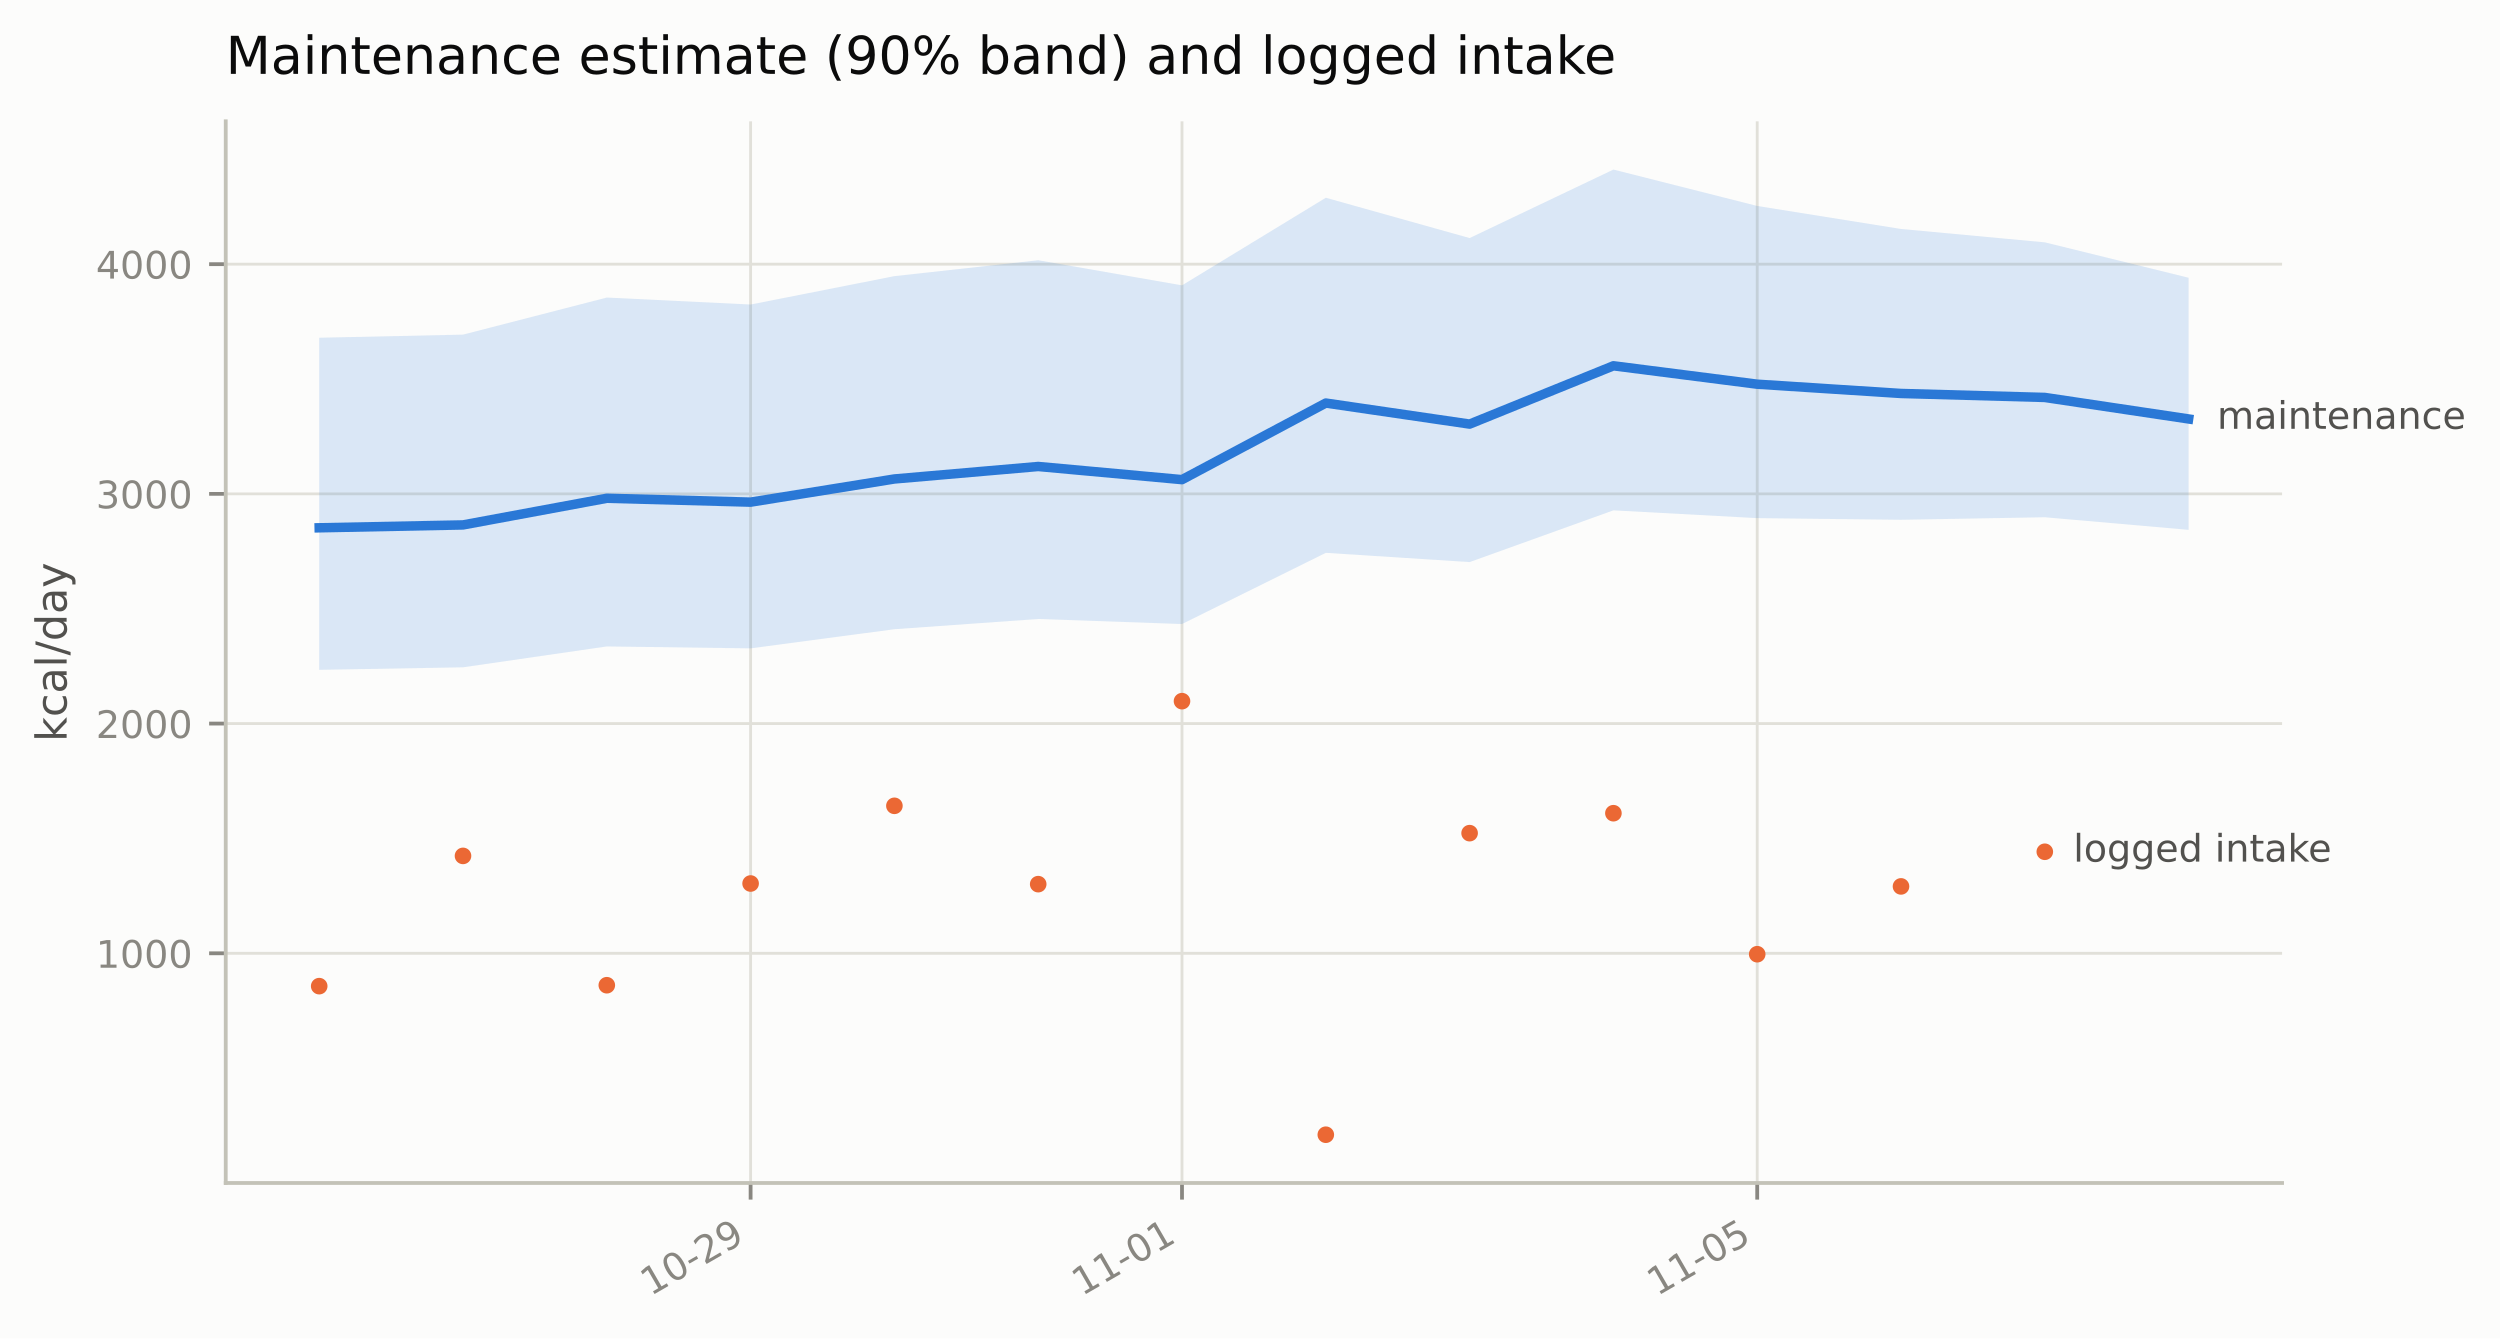
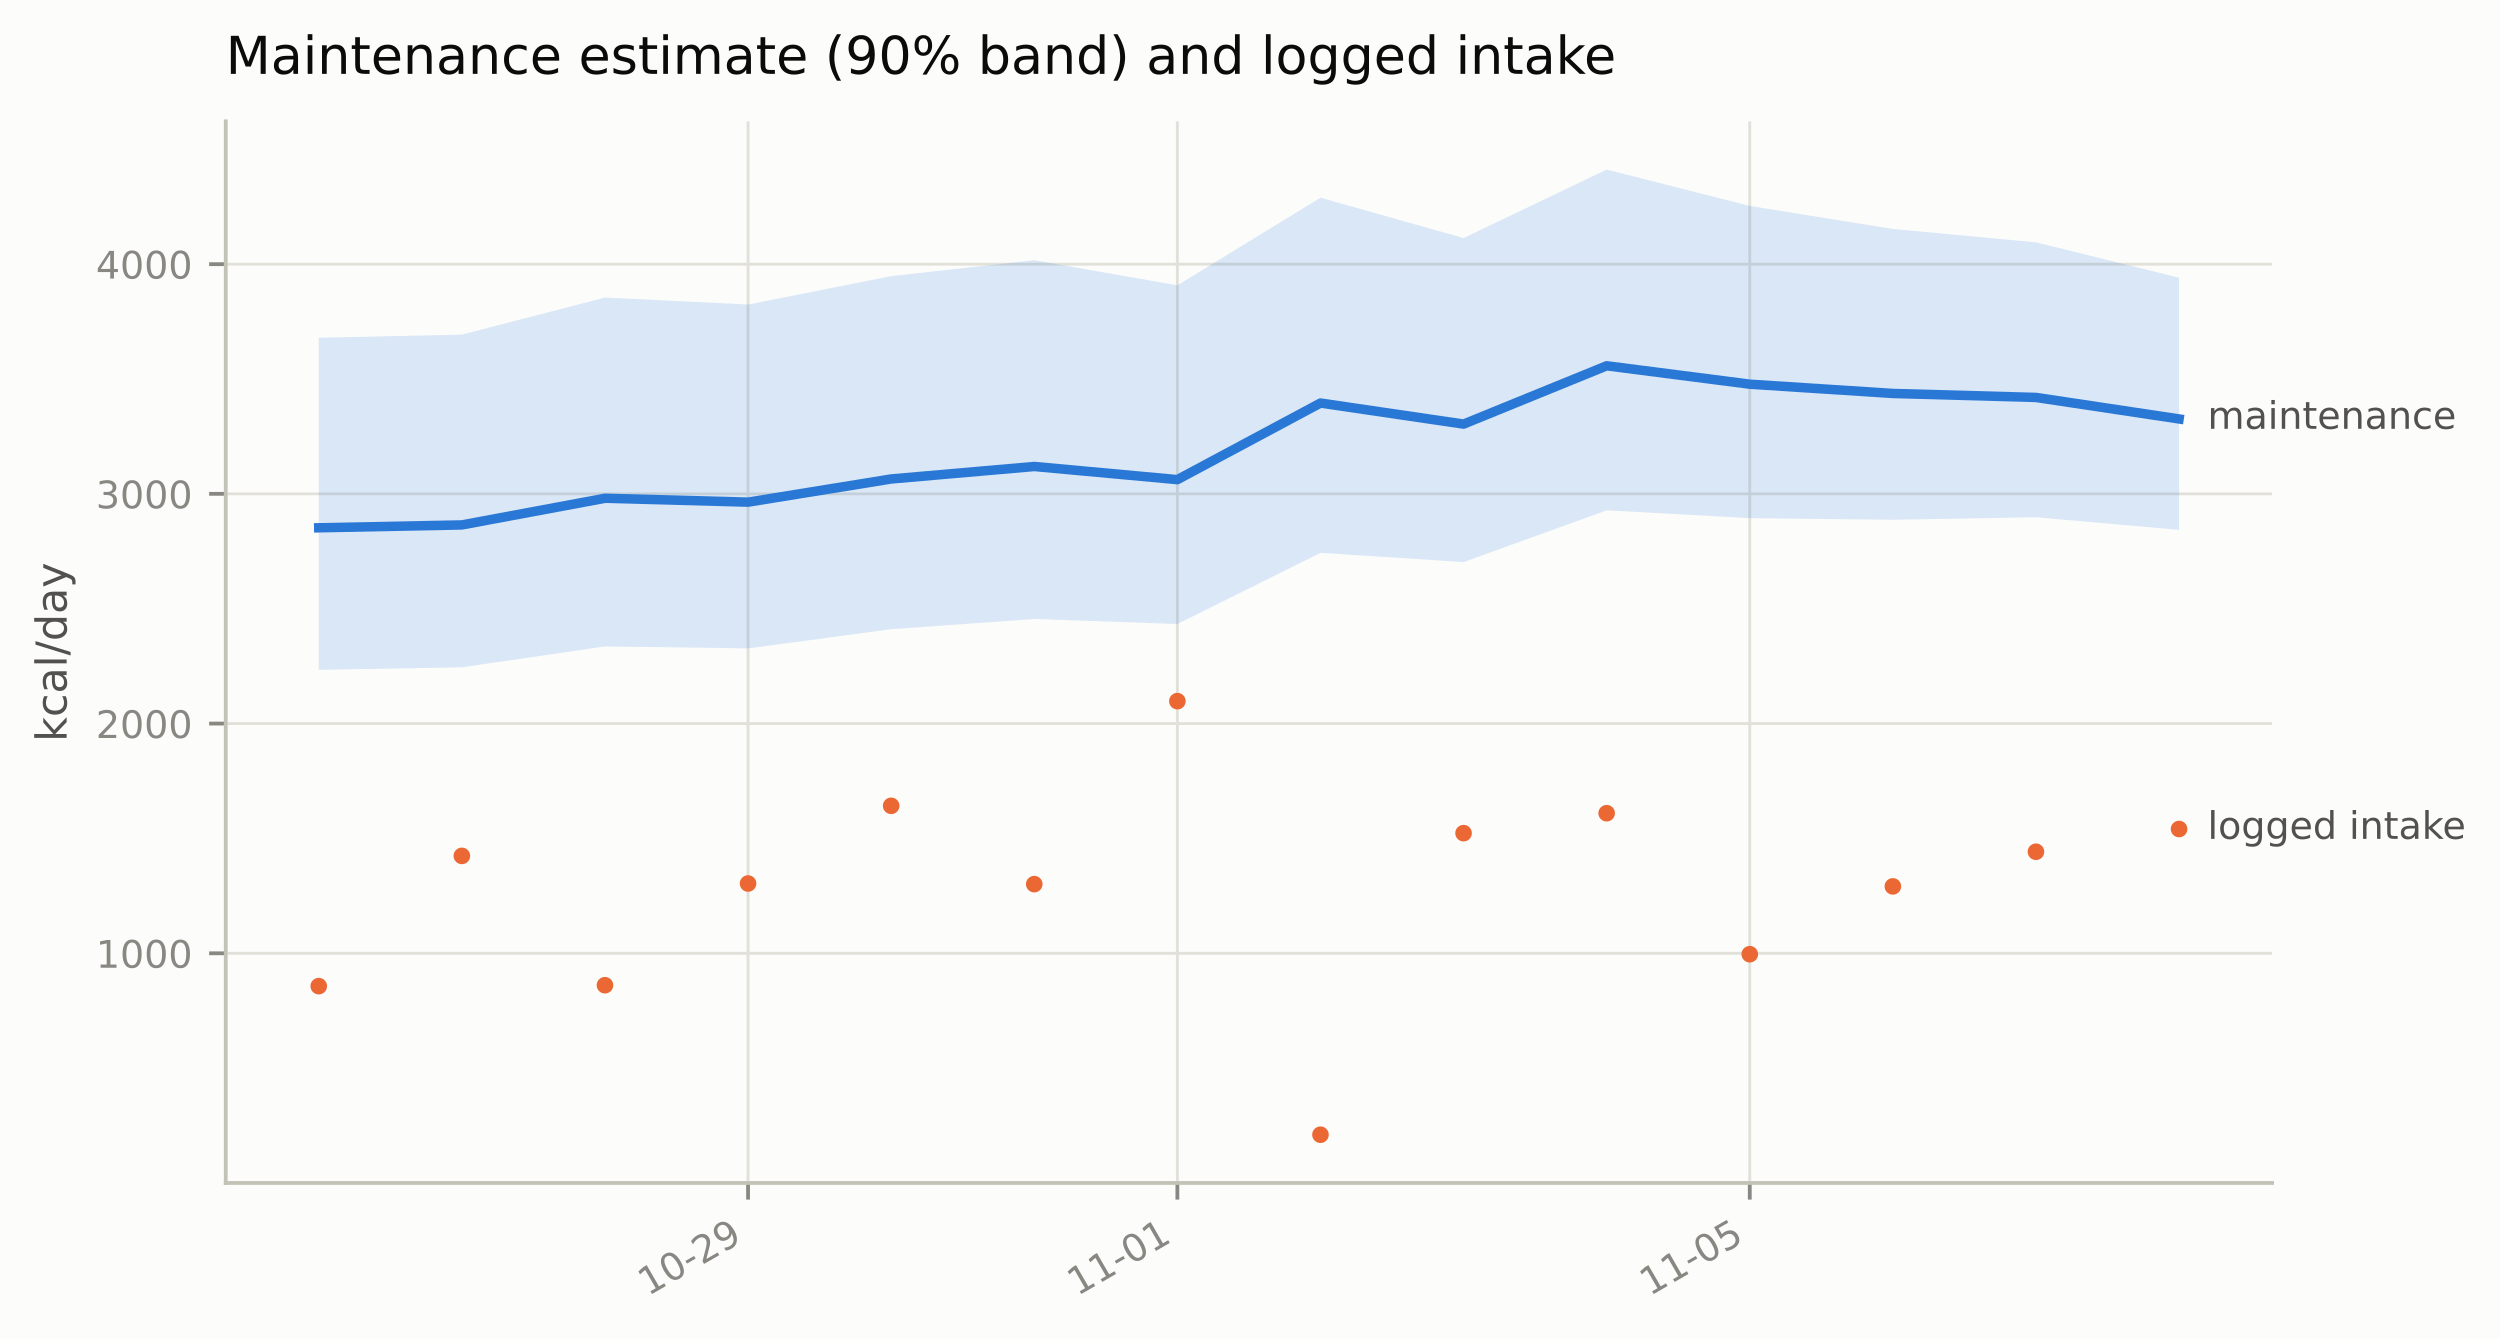
- <svg xmlns="http://www.w3.org/2000/svg" xmlns:xlink="http://www.w3.org/1999/xlink" width="526.737pt" height="282pt" viewBox="0 0 526.737 282" version="1.1">
+ <svg xmlns="http://www.w3.org/2000/svg" xmlns:xlink="http://www.w3.org/1999/xlink" width="526.741pt" height="282pt" viewBox="0 0 526.741 282" version="1.1">
  <defs>
    <style type="text/css">*{stroke-linejoin: round; stroke-linecap: butt}</style>
  </defs>
  <g id="figure_1">
    <g id="patch_1">
-       <path d="M 0 282  L 526.737 282  L 526.737 0  L 0 0  z " style="fill: #fcfcfb" />
+       <path d="M 0 282  L 526.741 282  L 526.741 0  L 0 0  z " style="fill: #fcfcfb" />
    </g>
    <g id="axes_1">
      <g id="patch_2">
-         <path d="M 47.561 249.248  L 480.821 249.248  L 480.821 25.558  L 47.561 25.558  z " style="fill: #fcfcfb" />
+         <path d="M 47.561 249.248  L 478.72 249.248  L 478.72 25.558  L 47.561 25.558  z " style="fill: #fcfcfb" />
      </g>
      <g id="matplotlib.axis_1">
        <g id="xtick_1">
          <g id="line2d_1">
-             <path d="M 158.148 249.248  L 158.148 25.558  " clip-path="url(#p02577e4775)" style="fill: none; stroke: #e1e0d9; stroke-width: 0.6; stroke-linecap: square" />
+             <path d="M 157.612 249.248  L 157.612 25.558  " clip-path="url(#p99dfd66a62)" style="fill: none; stroke: #e1e0d9; stroke-width: 0.6; stroke-linecap: square" />
          </g>
          <g id="line2d_2">
            <defs>
-               <path id="md82ee25ab0" d="M 0 0  L 0 3.5  " style="stroke: #898781; stroke-width: 0.8" />
+               <path id="ma36c9f5365" d="M 0 0  L 0 3.5  " style="stroke: #898781; stroke-width: 0.8" />
            </defs>
            <g>
-               <use xlink:href="#md82ee25ab0" x="158.148" y="249.248" style="fill: #898781; stroke: #898781; stroke-width: 0.8" />
+               <use xlink:href="#ma36c9f5365" x="157.612" y="249.248" style="fill: #898781; stroke: #898781; stroke-width: 0.8" />
            </g>
          </g>
          <g id="text_1">
-             <g style="fill: #898781" transform="translate(137.0553 273.1351) rotate(-30) scale(0.08 -0.08)">
+             <g style="fill: #898781" transform="translate(136.519 273.1351) rotate(-30) scale(0.08 -0.08)">
              <defs>
                <path id="DejaVuSans-14" d="M 794 531  L 1825 531  L 1825 4091  L 703 3866  L 703 4441  L 1819 4666  L 2450 4666  L 2450 531  L 3481 531  L 3481 0  L 794 0  L 794 531  z " transform="scale(0.015625)" />
                <path id="DejaVuSans-13" d="M 2034 4250  Q 1547 4250 1301 3770  Q 1056 3291 1056 2328  Q 1056 1369 1301 889  Q 1547 409 2034 409  Q 2525 409 2770 889  Q 3016 1369 3016 2328  Q 3016 3291 2770 3770  Q 2525 4250 2034 4250  z M 2034 4750  Q 2819 4750 3233 4129  Q 3647 3509 3647 2328  Q 3647 1150 3233 529  Q 2819 -91 2034 -91  Q 1250 -91 836 529  Q 422 1150 422 2328  Q 422 3509 836 4129  Q 1250 4750 2034 4750  z " transform="scale(0.015625)" />
                <path id="DejaVuSans-10" d="M 313 2009  L 1997 2009  L 1997 1497  L 313 1497  L 313 2009  z " transform="scale(0.015625)" />
                <path id="DejaVuSans-15" d="M 1228 531  L 3431 531  L 3431 0  L 469 0  L 469 531  Q 828 903 1448 1529  Q 2069 2156 2228 2338  Q 2531 2678 2651 2914  Q 2772 3150 2772 3378  Q 2772 3750 2511 3984  Q 2250 4219 1831 4219  Q 1534 4219 1204 4116  Q 875 4013 500 3803  L 500 4441  Q 881 4594 1212 4672  Q 1544 4750 1819 4750  Q 2544 4750 2975 4387  Q 3406 4025 3406 3419  Q 3406 3131 3298 2873  Q 3191 2616 2906 2266  Q 2828 2175 2409 1742  Q 1991 1309 1228 531  z " transform="scale(0.015625)" />
                <path id="DejaVuSans-1c" d="M 703 97  L 703 672  Q 941 559 1184 500  Q 1428 441 1663 441  Q 2288 441 2617 861  Q 2947 1281 2994 2138  Q 2813 1869 2534 1725  Q 2256 1581 1919 1581  Q 1219 1581 811 2004  Q 403 2428 403 3163  Q 403 3881 828 4315  Q 1253 4750 1959 4750  Q 2769 4750 3195 4129  Q 3622 3509 3622 2328  Q 3622 1225 3098 567  Q 2575 -91 1691 -91  Q 1453 -91 1209 -44  Q 966 3 703 97  z M 1959 2075  Q 2384 2075 2632 2365  Q 2881 2656 2881 3163  Q 2881 3666 2632 3958  Q 2384 4250 1959 4250  Q 1534 4250 1286 3958  Q 1038 3666 1038 3163  Q 1038 2656 1286 2365  Q 1534 2075 1959 2075  z " transform="scale(0.015625)" />
              </defs>
              <use xlink:href="#DejaVuSans-14" />
              <use xlink:href="#DejaVuSans-13" transform="translate(63.625 0)" />
              <use xlink:href="#DejaVuSans-10" transform="translate(127.25 0)" />
              <use xlink:href="#DejaVuSans-15" transform="translate(163.3281 0)" />
              <use xlink:href="#DejaVuSans-1c" transform="translate(226.9531 0)" />
            </g>
          </g>
        </g>
        <g id="xtick_2">
          <g id="line2d_3">
-             <path d="M 249.042 249.248  L 249.042 25.558  " clip-path="url(#p02577e4775)" style="fill: none; stroke: #e1e0d9; stroke-width: 0.6; stroke-linecap: square" />
+             <path d="M 248.065 249.248  L 248.065 25.558  " clip-path="url(#p99dfd66a62)" style="fill: none; stroke: #e1e0d9; stroke-width: 0.6; stroke-linecap: square" />
          </g>
          <g id="line2d_4">
            <g>
-               <use xlink:href="#md82ee25ab0" x="249.042" y="249.248" style="fill: #898781; stroke: #898781; stroke-width: 0.8" />
+               <use xlink:href="#ma36c9f5365" x="248.065" y="249.248" style="fill: #898781; stroke: #898781; stroke-width: 0.8" />
            </g>
          </g>
          <g id="text_2">
-             <g style="fill: #898781" transform="translate(227.9491 273.1351) rotate(-30) scale(0.08 -0.08)">
+             <g style="fill: #898781" transform="translate(226.9719 273.1351) rotate(-30) scale(0.08 -0.08)">
              <use xlink:href="#DejaVuSans-14" />
              <use xlink:href="#DejaVuSans-14" transform="translate(63.625 0)" />
              <use xlink:href="#DejaVuSans-10" transform="translate(127.25 0)" />
              <use xlink:href="#DejaVuSans-13" transform="translate(163.3281 0)" />
              <use xlink:href="#DejaVuSans-14" transform="translate(226.9531 0)" />
            </g>
          </g>
        </g>
        <g id="xtick_3">
          <g id="line2d_5">
-             <path d="M 370.234 249.248  L 370.234 25.558  " clip-path="url(#p02577e4775)" style="fill: none; stroke: #e1e0d9; stroke-width: 0.6; stroke-linecap: square" />
+             <path d="M 368.669 249.248  L 368.669 25.558  " clip-path="url(#p99dfd66a62)" style="fill: none; stroke: #e1e0d9; stroke-width: 0.6; stroke-linecap: square" />
          </g>
          <g id="line2d_6">
            <g>
-               <use xlink:href="#md82ee25ab0" x="370.234" y="249.248" style="fill: #898781; stroke: #898781; stroke-width: 0.8" />
+               <use xlink:href="#ma36c9f5365" x="368.669" y="249.248" style="fill: #898781; stroke: #898781; stroke-width: 0.8" />
            </g>
          </g>
          <g id="text_3">
-             <g style="fill: #898781" transform="translate(349.1407 273.1351) rotate(-30) scale(0.08 -0.08)">
+             <g style="fill: #898781" transform="translate(347.5757 273.1351) rotate(-30) scale(0.08 -0.08)">
              <defs>
                <path id="DejaVuSans-18" d="M 691 4666  L 3169 4666  L 3169 4134  L 1269 4134  L 1269 2991  Q 1406 3038 1543 3061  Q 1681 3084 1819 3084  Q 2600 3084 3056 2656  Q 3513 2228 3513 1497  Q 3513 744 3044 326  Q 2575 -91 1722 -91  Q 1428 -91 1123 -41  Q 819 9 494 109  L 494 744  Q 775 591 1075 516  Q 1375 441 1709 441  Q 2250 441 2565 725  Q 2881 1009 2881 1497  Q 2881 1984 2565 2268  Q 2250 2553 1709 2553  Q 1456 2553 1204 2497  Q 953 2441 691 2322  L 691 4666  z " transform="scale(0.015625)" />
              </defs>
              <use xlink:href="#DejaVuSans-14" />
              <use xlink:href="#DejaVuSans-14" transform="translate(63.625 0)" />
              <use xlink:href="#DejaVuSans-10" transform="translate(127.25 0)" />
              <use xlink:href="#DejaVuSans-13" transform="translate(163.3281 0)" />
              <use xlink:href="#DejaVuSans-18" transform="translate(226.9531 0)" />
            </g>
          </g>
        </g>
      </g>
      <g id="matplotlib.axis_2">
        <g id="ytick_1">
          <g id="line2d_7">
-             <path d="M 47.561 200.854  L 480.821 200.854  " clip-path="url(#p02577e4775)" style="fill: none; stroke: #e1e0d9; stroke-width: 0.6; stroke-linecap: square" />
+             <path d="M 47.561 200.854  L 478.72 200.854  " clip-path="url(#p99dfd66a62)" style="fill: none; stroke: #e1e0d9; stroke-width: 0.6; stroke-linecap: square" />
          </g>
          <g id="line2d_8">
            <defs>
-               <path id="mba4dfd0824" d="M 0 0  L -3.5 0  " style="stroke: #898781; stroke-width: 0.8" />
+               <path id="m6befeca3b7" d="M 0 0  L -3.5 0  " style="stroke: #898781; stroke-width: 0.8" />
            </defs>
            <g>
-               <use xlink:href="#mba4dfd0824" x="47.561" y="200.854" style="fill: #898781; stroke: #898781; stroke-width: 0.8" />
+               <use xlink:href="#m6befeca3b7" x="47.561" y="200.854" style="fill: #898781; stroke: #898781; stroke-width: 0.8" />
            </g>
          </g>
          <g id="text_4">
            <g style="fill: #898781" transform="translate(20.2007 203.8935) scale(0.08 -0.08)">
              <use xlink:href="#DejaVuSans-14" />
              <use xlink:href="#DejaVuSans-13" transform="translate(63.625 0)" />
              <use xlink:href="#DejaVuSans-13" transform="translate(127.25 0)" />
              <use xlink:href="#DejaVuSans-13" transform="translate(190.875 0)" />
            </g>
          </g>
        </g>
        <g id="ytick_2">
          <g id="line2d_9">
-             <path d="M 47.561 152.455  L 480.821 152.455  " clip-path="url(#p02577e4775)" style="fill: none; stroke: #e1e0d9; stroke-width: 0.6; stroke-linecap: square" />
+             <path d="M 47.561 152.455  L 478.72 152.455  " clip-path="url(#p99dfd66a62)" style="fill: none; stroke: #e1e0d9; stroke-width: 0.6; stroke-linecap: square" />
          </g>
          <g id="line2d_10">
            <g>
-               <use xlink:href="#mba4dfd0824" x="47.561" y="152.455" style="fill: #898781; stroke: #898781; stroke-width: 0.8" />
+               <use xlink:href="#m6befeca3b7" x="47.561" y="152.455" style="fill: #898781; stroke: #898781; stroke-width: 0.8" />
            </g>
          </g>
          <g id="text_5">
            <g style="fill: #898781" transform="translate(20.2007 155.4938) scale(0.08 -0.08)">
              <use xlink:href="#DejaVuSans-15" />
              <use xlink:href="#DejaVuSans-13" transform="translate(63.625 0)" />
              <use xlink:href="#DejaVuSans-13" transform="translate(127.25 0)" />
              <use xlink:href="#DejaVuSans-13" transform="translate(190.875 0)" />
            </g>
          </g>
        </g>
        <g id="ytick_3">
          <g id="line2d_11">
-             <path d="M 47.561 104.055  L 480.821 104.055  " clip-path="url(#p02577e4775)" style="fill: none; stroke: #e1e0d9; stroke-width: 0.6; stroke-linecap: square" />
+             <path d="M 47.561 104.055  L 478.72 104.055  " clip-path="url(#p99dfd66a62)" style="fill: none; stroke: #e1e0d9; stroke-width: 0.6; stroke-linecap: square" />
          </g>
          <g id="line2d_12">
            <g>
-               <use xlink:href="#mba4dfd0824" x="47.561" y="104.055" style="fill: #898781; stroke: #898781; stroke-width: 0.8" />
+               <use xlink:href="#m6befeca3b7" x="47.561" y="104.055" style="fill: #898781; stroke: #898781; stroke-width: 0.8" />
            </g>
          </g>
          <g id="text_6">
            <g style="fill: #898781" transform="translate(20.2007 107.0941) scale(0.08 -0.08)">
              <defs>
                <path id="DejaVuSans-16" d="M 2597 2516  Q 3050 2419 3304 2112  Q 3559 1806 3559 1356  Q 3559 666 3084 287  Q 2609 -91 1734 -91  Q 1441 -91 1130 -33  Q 819 25 488 141  L 488 750  Q 750 597 1062 519  Q 1375 441 1716 441  Q 2309 441 2620 675  Q 2931 909 2931 1356  Q 2931 1769 2642 2001  Q 2353 2234 1838 2234  L 1294 2234  L 1294 2753  L 1863 2753  Q 2328 2753 2575 2939  Q 2822 3125 2822 3475  Q 2822 3834 2567 4026  Q 2313 4219 1838 4219  Q 1578 4219 1281 4162  Q 984 4106 628 3988  L 628 4550  Q 988 4650 1302 4700  Q 1616 4750 1894 4750  Q 2613 4750 3031 4423  Q 3450 4097 3450 3541  Q 3450 3153 3228 2886  Q 3006 2619 2597 2516  z " transform="scale(0.015625)" />
              </defs>
              <use xlink:href="#DejaVuSans-16" />
              <use xlink:href="#DejaVuSans-13" transform="translate(63.625 0)" />
              <use xlink:href="#DejaVuSans-13" transform="translate(127.25 0)" />
              <use xlink:href="#DejaVuSans-13" transform="translate(190.875 0)" />
            </g>
          </g>
        </g>
        <g id="ytick_4">
          <g id="line2d_13">
-             <path d="M 47.561 55.655  L 480.821 55.655  " clip-path="url(#p02577e4775)" style="fill: none; stroke: #e1e0d9; stroke-width: 0.6; stroke-linecap: square" />
+             <path d="M 47.561 55.655  L 478.72 55.655  " clip-path="url(#p99dfd66a62)" style="fill: none; stroke: #e1e0d9; stroke-width: 0.6; stroke-linecap: square" />
          </g>
          <g id="line2d_14">
            <g>
-               <use xlink:href="#mba4dfd0824" x="47.561" y="55.655" style="fill: #898781; stroke: #898781; stroke-width: 0.8" />
+               <use xlink:href="#m6befeca3b7" x="47.561" y="55.655" style="fill: #898781; stroke: #898781; stroke-width: 0.8" />
            </g>
          </g>
          <g id="text_7">
            <g style="fill: #898781" transform="translate(20.2007 58.69443) scale(0.08 -0.08)">
              <defs>
                <path id="DejaVuSans-17" d="M 2419 4116  L 825 1625  L 2419 1625  L 2419 4116  z M 2253 4666  L 3047 4666  L 3047 1625  L 3713 1625  L 3713 1100  L 3047 1100  L 3047 0  L 2419 0  L 2419 1100  L 313 1100  L 313 1709  L 2253 4666  z " transform="scale(0.015625)" />
              </defs>
              <use xlink:href="#DejaVuSans-17" />
              <use xlink:href="#DejaVuSans-13" transform="translate(63.625 0)" />
              <use xlink:href="#DejaVuSans-13" transform="translate(127.25 0)" />
              <use xlink:href="#DejaVuSans-13" transform="translate(190.875 0)" />
            </g>
          </g>
        </g>
        <g id="text_8">
          <g style="fill: #52514e" transform="translate(14.03859 156.285) rotate(-90) scale(0.09 -0.09)">
            <defs>
              <path id="DejaVuSans-4e" d="M 581 4863  L 1159 4863  L 1159 1991  L 2875 3500  L 3609 3500  L 1753 1863  L 3688 0  L 2938 0  L 1159 1709  L 1159 0  L 581 0  L 581 4863  z " transform="scale(0.015625)" />
              <path id="DejaVuSans-46" d="M 3122 3366  L 3122 2828  Q 2878 2963 2633 3030  Q 2388 3097 2138 3097  Q 1578 3097 1268 2742  Q 959 2388 959 1747  Q 959 1106 1268 751  Q 1578 397 2138 397  Q 2388 397 2633 464  Q 2878 531 3122 666  L 3122 134  Q 2881 22 2623 -34  Q 2366 -91 2075 -91  Q 1284 -91 818 406  Q 353 903 353 1747  Q 353 2603 823 3093  Q 1294 3584 2113 3584  Q 2378 3584 2631 3529  Q 2884 3475 3122 3366  z " transform="scale(0.015625)" />
              <path id="DejaVuSans-44" d="M 2194 1759  Q 1497 1759 1228 1600  Q 959 1441 959 1056  Q 959 750 1161 570  Q 1363 391 1709 391  Q 2188 391 2477 730  Q 2766 1069 2766 1631  L 2766 1759  L 2194 1759  z M 3341 1997  L 3341 0  L 2766 0  L 2766 531  Q 2569 213 2275 61  Q 1981 -91 1556 -91  Q 1019 -91 701 211  Q 384 513 384 1019  Q 384 1609 779 1909  Q 1175 2209 1959 2209  L 2766 2209  L 2766 2266  Q 2766 2663 2505 2880  Q 2244 3097 1772 3097  Q 1472 3097 1187 3025  Q 903 2953 641 2809  L 641 3341  Q 956 3463 1253 3523  Q 1550 3584 1831 3584  Q 2591 3584 2966 3190  Q 3341 2797 3341 1997  z " transform="scale(0.015625)" />
              <path id="DejaVuSans-4f" d="M 603 4863  L 1178 4863  L 1178 0  L 603 0  L 603 4863  z " transform="scale(0.015625)" />
              <path id="DejaVuSans-12" d="M 1625 4666  L 2156 4666  L 531 -594  L 0 -594  L 1625 4666  z " transform="scale(0.015625)" />
              <path id="DejaVuSans-47" d="M 2906 2969  L 2906 4863  L 3481 4863  L 3481 0  L 2906 0  L 2906 525  Q 2725 213 2448 61  Q 2172 -91 1784 -91  Q 1150 -91 751 415  Q 353 922 353 1747  Q 353 2572 751 3078  Q 1150 3584 1784 3584  Q 2172 3584 2448 3432  Q 2725 3281 2906 2969  z M 947 1747  Q 947 1113 1208 752  Q 1469 391 1925 391  Q 2381 391 2643 752  Q 2906 1113 2906 1747  Q 2906 2381 2643 2742  Q 2381 3103 1925 3103  Q 1469 3103 1208 2742  Q 947 2381 947 1747  z " transform="scale(0.015625)" />
              <path id="DejaVuSans-5c" d="M 2059 -325  Q 1816 -950 1584 -1140  Q 1353 -1331 966 -1331  L 506 -1331  L 506 -850  L 844 -850  Q 1081 -850 1212 -737  Q 1344 -625 1503 -206  L 1606 56  L 191 3500  L 800 3500  L 1894 763  L 2988 3500  L 3597 3500  L 2059 -325  z " transform="scale(0.015625)" />
            </defs>
            <use xlink:href="#DejaVuSans-4e" />
            <use xlink:href="#DejaVuSans-46" transform="translate(57.90625 0)" />
            <use xlink:href="#DejaVuSans-44" transform="translate(112.8906 0)" />
            <use xlink:href="#DejaVuSans-4f" transform="translate(174.1719 0)" />
            <use xlink:href="#DejaVuSans-12" transform="translate(201.9531 0)" />
            <use xlink:href="#DejaVuSans-47" transform="translate(235.6406 0)" />
            <use xlink:href="#DejaVuSans-44" transform="translate(299.125 0)" />
            <use xlink:href="#DejaVuSans-5c" transform="translate(360.4062 0)" />
          </g>
        </g>
      </g>
      <g id="FillBetweenPolyCollection_1">
        <defs>
-           <path id="m07d9ca1d34" d="M 67.254 -210.842  L 67.254 -140.868  L 97.552 -141.401  L 127.85 -145.798  L 158.148 -145.39  L 188.446 -149.428  L 218.744 -151.582  L 249.042 -150.52  L 279.34 -165.518  L 309.638 -163.571  L 339.936 -174.471  L 370.234 -172.833  L 400.531 -172.484  L 430.829 -173.017  L 461.127 -170.362  L 461.127 -223.483  L 461.127 -223.483  L 430.829 -230.94  L 400.531 -233.758  L 370.234 -238.607  L 339.936 -246.274  L 309.638 -231.842  L 279.34 -240.336  L 249.042 -221.879  L 218.744 -227.168  L 188.446 -223.82  L 158.148 -217.837  L 127.85 -219.308  L 97.552 -211.499  L 67.254 -210.842  z " />
+           <path id="m5cc9e57502" d="M 67.159 -210.842  L 67.159 -140.868  L 97.31 -141.401  L 127.461 -145.798  L 157.612 -145.39  L 187.763 -149.428  L 217.914 -151.582  L 248.065 -150.52  L 278.216 -165.518  L 308.367 -163.571  L 338.518 -174.471  L 368.669 -172.833  L 398.819 -172.484  L 428.97 -173.017  L 459.121 -170.362  L 459.121 -223.483  L 459.121 -223.483  L 428.97 -230.94  L 398.819 -233.758  L 368.669 -238.607  L 338.518 -246.274  L 308.367 -231.842  L 278.216 -240.336  L 248.065 -221.879  L 217.914 -227.168  L 187.763 -223.82  L 157.612 -217.837  L 127.461 -219.308  L 97.31 -211.499  L 67.159 -210.842  z " />
        </defs>
-         <g clip-path="url(#p02577e4775)">
-           <use xlink:href="#m07d9ca1d34" x="0" y="282" style="fill: #2a78d6; fill-opacity: 0.16" />
+         <g clip-path="url(#p99dfd66a62)">
+           <use xlink:href="#m5cc9e57502" x="0" y="282" style="fill: #2a78d6; fill-opacity: 0.16" />
        </g>
      </g>
      <g id="line2d_15">
        <defs>
-           <path id="m6a9aaa1396" d="M 0 1.75  C 0.464 1.75 0.909 1.566 1.237 1.237  C 1.566 0.909 1.75 0.464 1.75 0  C 1.75 -0.464 1.566 -0.909 1.237 -1.237  C 0.909 -1.566 0.464 -1.75 0 -1.75  C -0.464 -1.75 -0.909 -1.566 -1.237 -1.237  C -1.566 -0.909 -1.75 -0.464 -1.75 0  C -1.75 0.464 -1.566 0.909 -1.237 1.237  C -0.909 1.566 -0.464 1.75 0 1.75  z " />
+           <path id="m1f533ef3a7" d="M 0 1.75  C 0.464 1.75 0.909 1.566 1.237 1.237  C 1.566 0.909 1.75 0.464 1.75 0  C 1.75 -0.464 1.566 -0.909 1.237 -1.237  C 0.909 -1.566 0.464 -1.75 0 -1.75  C -0.464 -1.75 -0.909 -1.566 -1.237 -1.237  C -1.566 -0.909 -1.75 -0.464 -1.75 0  C -1.75 0.464 -1.566 0.909 -1.237 1.237  C -0.909 1.566 -0.464 1.75 0 1.75  z " />
        </defs>
-         <g clip-path="url(#p02577e4775)">
-           <use xlink:href="#m6a9aaa1396" x="67.254" y="207.776" style="fill: #eb6834" />
-           <use xlink:href="#m6a9aaa1396" x="97.552" y="180.333" style="fill: #eb6834" />
-           <use xlink:href="#m6a9aaa1396" x="127.85" y="207.582" style="fill: #eb6834" />
-           <use xlink:href="#m6a9aaa1396" x="158.148" y="186.151" style="fill: #eb6834" />
-           <use xlink:href="#m6a9aaa1396" x="188.446" y="169.782" style="fill: #eb6834" />
-           <use xlink:href="#m6a9aaa1396" x="218.744" y="186.286" style="fill: #eb6834" />
-           <use xlink:href="#m6a9aaa1396" x="249.042" y="147.731" style="fill: #eb6834" />
-           <use xlink:href="#m6a9aaa1396" x="279.34" y="239.08" style="fill: #eb6834" />
-           <use xlink:href="#m6a9aaa1396" x="309.638" y="175.541" style="fill: #eb6834" />
-           <use xlink:href="#m6a9aaa1396" x="339.936" y="171.34" style="fill: #eb6834" />
-           <use xlink:href="#m6a9aaa1396" x="370.234" y="201.048" style="fill: #eb6834" />
-           <use xlink:href="#m6a9aaa1396" x="400.531" y="186.76" style="fill: #eb6834" />
-           <use xlink:href="#m6a9aaa1396" x="430.829" y="179.462" style="fill: #eb6834" />
+         <g clip-path="url(#p99dfd66a62)">
+           <use xlink:href="#m1f533ef3a7" x="67.159" y="207.776" style="fill: #eb6834" />
+           <use xlink:href="#m1f533ef3a7" x="97.31" y="180.333" style="fill: #eb6834" />
+           <use xlink:href="#m1f533ef3a7" x="127.461" y="207.582" style="fill: #eb6834" />
+           <use xlink:href="#m1f533ef3a7" x="157.612" y="186.151" style="fill: #eb6834" />
+           <use xlink:href="#m1f533ef3a7" x="187.763" y="169.782" style="fill: #eb6834" />
+           <use xlink:href="#m1f533ef3a7" x="217.914" y="186.286" style="fill: #eb6834" />
+           <use xlink:href="#m1f533ef3a7" x="248.065" y="147.731" style="fill: #eb6834" />
+           <use xlink:href="#m1f533ef3a7" x="278.216" y="239.08" style="fill: #eb6834" />
+           <use xlink:href="#m1f533ef3a7" x="308.367" y="175.541" style="fill: #eb6834" />
+           <use xlink:href="#m1f533ef3a7" x="338.518" y="171.34" style="fill: #eb6834" />
+           <use xlink:href="#m1f533ef3a7" x="368.669" y="201.048" style="fill: #eb6834" />
+           <use xlink:href="#m1f533ef3a7" x="398.819" y="186.76" style="fill: #eb6834" />
+           <use xlink:href="#m1f533ef3a7" x="428.97" y="179.462" style="fill: #eb6834" />
+           <use xlink:href="#m1f533ef3a7" x="459.121" y="174.67" style="fill: #eb6834" />
        </g>
      </g>
      <g id="patch_3">
        <path d="M 47.561 249.248  L 47.561 25.558  " style="fill: none; stroke: #c3c2b7; stroke-width: 0.8; stroke-linejoin: miter; stroke-linecap: square" />
      </g>
      <g id="patch_4">
-         <path d="M 47.561 249.248  L 480.821 249.248  " style="fill: none; stroke: #c3c2b7; stroke-width: 0.8; stroke-linejoin: miter; stroke-linecap: square" />
+         <path d="M 47.561 249.248  L 478.72 249.248  " style="fill: none; stroke: #c3c2b7; stroke-width: 0.8; stroke-linejoin: miter; stroke-linecap: square" />
      </g>
      <g id="line2d_16">
-         <path d="M 67.254 111.203  L 97.552 110.599  L 127.85 104.981  L 158.148 105.799  L 188.446 100.916  L 218.744 98.287  L 249.042 101.057  L 279.34 84.922  L 309.638 89.355  L 339.936 77.071  L 370.234 80.949  L 400.531 82.902  L 430.829 83.74  L 461.127 88.273  " clip-path="url(#p02577e4775)" style="fill: none; stroke: #2a78d6; stroke-width: 2; stroke-linecap: square" />
+         <path d="M 67.159 111.203  L 97.31 110.599  L 127.461 104.981  L 157.612 105.799  L 187.763 100.916  L 217.914 98.287  L 248.065 101.057  L 278.216 84.922  L 308.367 89.355  L 338.518 77.071  L 368.669 80.949  L 398.819 82.902  L 428.97 83.74  L 459.121 88.273  " clip-path="url(#p99dfd66a62)" style="fill: none; stroke: #2a78d6; stroke-width: 2; stroke-linecap: square" />
      </g>
      <g id="text_9">
-         <g style="fill: #52514e" transform="translate(436.8293 181.5402) scale(0.08 -0.08)">
+         <g style="fill: #52514e" transform="translate(465.1214 176.7486) scale(0.08 -0.08)">
          <defs>
            <path id="DejaVuSans-52" d="M 1959 3097  Q 1497 3097 1228 2736  Q 959 2375 959 1747  Q 959 1119 1226 758  Q 1494 397 1959 397  Q 2419 397 2687 759  Q 2956 1122 2956 1747  Q 2956 2369 2687 2733  Q 2419 3097 1959 3097  z M 1959 3584  Q 2709 3584 3137 3096  Q 3566 2609 3566 1747  Q 3566 888 3137 398  Q 2709 -91 1959 -91  Q 1206 -91 779 398  Q 353 888 353 1747  Q 353 2609 779 3096  Q 1206 3584 1959 3584  z " transform="scale(0.015625)" />
            <path id="DejaVuSans-4a" d="M 2906 1791  Q 2906 2416 2648 2759  Q 2391 3103 1925 3103  Q 1463 3103 1205 2759  Q 947 2416 947 1791  Q 947 1169 1205 825  Q 1463 481 1925 481  Q 2391 481 2648 825  Q 2906 1169 2906 1791  z M 3481 434  Q 3481 -459 3084 -895  Q 2688 -1331 1869 -1331  Q 1566 -1331 1297 -1286  Q 1028 -1241 775 -1147  L 775 -588  Q 1028 -725 1275 -790  Q 1522 -856 1778 -856  Q 2344 -856 2625 -561  Q 2906 -266 2906 331  L 2906 616  Q 2728 306 2450 153  Q 2172 0 1784 0  Q 1141 0 747 490  Q 353 981 353 1791  Q 353 2603 747 3093  Q 1141 3584 1784 3584  Q 2172 3584 2450 3431  Q 2728 3278 2906 2969  L 2906 3500  L 3481 3500  L 3481 434  z " transform="scale(0.015625)" />
            <path id="DejaVuSans-48" d="M 3597 1894  L 3597 1613  L 953 1613  Q 991 1019 1311 708  Q 1631 397 2203 397  Q 2534 397 2845 478  Q 3156 559 3463 722  L 3463 178  Q 3153 47 2828 -22  Q 2503 -91 2169 -91  Q 1331 -91 842 396  Q 353 884 353 1716  Q 353 2575 817 3079  Q 1281 3584 2069 3584  Q 2775 3584 3186 3129  Q 3597 2675 3597 1894  z M 3022 2063  Q 3016 2534 2758 2815  Q 2500 3097 2075 3097  Q 1594 3097 1305 2825  Q 1016 2553 972 2059  L 3022 2063  z " transform="scale(0.015625)" />
            <path id="DejaVuSans-3" transform="scale(0.015625)" />
            <path id="DejaVuSans-4c" d="M 603 3500  L 1178 3500  L 1178 0  L 603 0  L 603 3500  z M 603 4863  L 1178 4863  L 1178 4134  L 603 4134  L 603 4863  z " transform="scale(0.015625)" />
            <path id="DejaVuSans-51" d="M 3513 2113  L 3513 0  L 2938 0  L 2938 2094  Q 2938 2591 2744 2837  Q 2550 3084 2163 3084  Q 1697 3084 1428 2787  Q 1159 2491 1159 1978  L 1159 0  L 581 0  L 581 3500  L 1159 3500  L 1159 2956  Q 1366 3272 1645 3428  Q 1925 3584 2291 3584  Q 2894 3584 3203 3211  Q 3513 2838 3513 2113  z " transform="scale(0.015625)" />
            <path id="DejaVuSans-57" d="M 1172 4494  L 1172 3500  L 2356 3500  L 2356 3053  L 1172 3053  L 1172 1153  Q 1172 725 1289 603  Q 1406 481 1766 481  L 2356 481  L 2356 0  L 1766 0  Q 1100 0 847 248  Q 594 497 594 1153  L 594 3053  L 172 3053  L 172 3500  L 594 3500  L 594 4494  L 1172 4494  z " transform="scale(0.015625)" />
          </defs>
          <use xlink:href="#DejaVuSans-4f" />
          <use xlink:href="#DejaVuSans-52" transform="translate(27.78125 0)" />
          <use xlink:href="#DejaVuSans-4a" transform="translate(88.96875 0)" />
          <use xlink:href="#DejaVuSans-4a" transform="translate(152.4531 0)" />
          <use xlink:href="#DejaVuSans-48" transform="translate(215.9375 0)" />
          <use xlink:href="#DejaVuSans-47" transform="translate(277.4688 0)" />
          <use xlink:href="#DejaVuSans-3" transform="translate(340.9531 0)" />
          <use xlink:href="#DejaVuSans-4c" transform="translate(372.7344 0)" />
          <use xlink:href="#DejaVuSans-51" transform="translate(400.5156 0)" />
          <use xlink:href="#DejaVuSans-57" transform="translate(463.8906 0)" />
          <use xlink:href="#DejaVuSans-44" transform="translate(503.0938 0)" />
          <use xlink:href="#DejaVuSans-4e" transform="translate(564.375 0)" />
          <use xlink:href="#DejaVuSans-48" transform="translate(618.7188 0)" />
        </g>
      </g>
      <g id="text_10">
-         <g style="fill: #52514e" transform="translate(467.1273 90.35145) scale(0.08 -0.08)">
+         <g style="fill: #52514e" transform="translate(465.1214 90.35145) scale(0.08 -0.08)">
          <defs>
            <path id="DejaVuSans-50" d="M 3328 2828  Q 3544 3216 3844 3400  Q 4144 3584 4550 3584  Q 5097 3584 5394 3201  Q 5691 2819 5691 2113  L 5691 0  L 5113 0  L 5113 2094  Q 5113 2597 4934 2840  Q 4756 3084 4391 3084  Q 3944 3084 3684 2787  Q 3425 2491 3425 1978  L 3425 0  L 2847 0  L 2847 2094  Q 2847 2600 2669 2842  Q 2491 3084 2119 3084  Q 1678 3084 1418 2786  Q 1159 2488 1159 1978  L 1159 0  L 581 0  L 581 3500  L 1159 3500  L 1159 2956  Q 1356 3278 1631 3431  Q 1906 3584 2284 3584  Q 2666 3584 2933 3390  Q 3200 3197 3328 2828  z " transform="scale(0.015625)" />
          </defs>
          <use xlink:href="#DejaVuSans-50" />
          <use xlink:href="#DejaVuSans-44" transform="translate(97.40625 0)" />
          <use xlink:href="#DejaVuSans-4c" transform="translate(158.6875 0)" />
          <use xlink:href="#DejaVuSans-51" transform="translate(186.4688 0)" />
          <use xlink:href="#DejaVuSans-57" transform="translate(249.8438 0)" />
          <use xlink:href="#DejaVuSans-48" transform="translate(289.0469 0)" />
          <use xlink:href="#DejaVuSans-51" transform="translate(350.5781 0)" />
          <use xlink:href="#DejaVuSans-44" transform="translate(413.9531 0)" />
          <use xlink:href="#DejaVuSans-51" transform="translate(475.2344 0)" />
          <use xlink:href="#DejaVuSans-46" transform="translate(538.6094 0)" />
          <use xlink:href="#DejaVuSans-48" transform="translate(593.5938 0)" />
        </g>
      </g>
      <g id="text_11">
        <g style="fill: #0b0b0b" transform="translate(47.5607 15.55828) scale(0.11 -0.11)">
          <defs>
            <path id="DejaVuSans-30" d="M 628 4666  L 1569 4666  L 2759 1491  L 3956 4666  L 4897 4666  L 4897 0  L 4281 0  L 4281 4097  L 3078 897  L 2444 897  L 1241 4097  L 1241 0  L 628 0  L 628 4666  z " transform="scale(0.015625)" />
            <path id="DejaVuSans-56" d="M 2834 3397  L 2834 2853  Q 2591 2978 2328 3040  Q 2066 3103 1784 3103  Q 1356 3103 1142 2972  Q 928 2841 928 2578  Q 928 2378 1081 2264  Q 1234 2150 1697 2047  L 1894 2003  Q 2506 1872 2764 1633  Q 3022 1394 3022 966  Q 3022 478 2636 193  Q 2250 -91 1575 -91  Q 1294 -91 989 -36  Q 684 19 347 128  L 347 722  Q 666 556 975 473  Q 1284 391 1588 391  Q 1994 391 2212 530  Q 2431 669 2431 922  Q 2431 1156 2273 1281  Q 2116 1406 1581 1522  L 1381 1569  Q 847 1681 609 1914  Q 372 2147 372 2553  Q 372 3047 722 3315  Q 1072 3584 1716 3584  Q 2034 3584 2315 3537  Q 2597 3491 2834 3397  z " transform="scale(0.015625)" />
            <path id="DejaVuSans-b" d="M 1984 4856  Q 1566 4138 1362 3434  Q 1159 2731 1159 2009  Q 1159 1288 1364 580  Q 1569 -128 1984 -844  L 1484 -844  Q 1016 -109 783 600  Q 550 1309 550 2009  Q 550 2706 781 3412  Q 1013 4119 1484 4856  L 1984 4856  z " transform="scale(0.015625)" />
            <path id="DejaVuSans-8" d="M 4653 2053  Q 4381 2053 4226 1822  Q 4072 1591 4072 1178  Q 4072 772 4226 539  Q 4381 306 4653 306  Q 4919 306 5073 539  Q 5228 772 5228 1178  Q 5228 1588 5073 1820  Q 4919 2053 4653 2053  z M 4653 2450  Q 5147 2450 5437 2106  Q 5728 1763 5728 1178  Q 5728 594 5436 251  Q 5144 -91 4653 -91  Q 4153 -91 3862 251  Q 3572 594 3572 1178  Q 3572 1766 3864 2108  Q 4156 2450 4653 2450  z M 1428 4353  Q 1159 4353 1004 4120  Q 850 3888 850 3481  Q 850 3069 1003 2837  Q 1156 2606 1428 2606  Q 1700 2606 1854 2837  Q 2009 3069 2009 3481  Q 2009 3884 1853 4118  Q 1697 4353 1428 4353  z M 4250 4750  L 4750 4750  L 1831 -91  L 1331 -91  L 4250 4750  z M 1428 4750  Q 1922 4750 2215 4408  Q 2509 4066 2509 3481  Q 2509 2891 2217 2550  Q 1925 2209 1428 2209  Q 931 2209 642 2551  Q 353 2894 353 3481  Q 353 4063 643 4406  Q 934 4750 1428 4750  z " transform="scale(0.015625)" />
            <path id="DejaVuSans-45" d="M 3116 1747  Q 3116 2381 2855 2742  Q 2594 3103 2138 3103  Q 1681 3103 1420 2742  Q 1159 2381 1159 1747  Q 1159 1113 1420 752  Q 1681 391 2138 391  Q 2594 391 2855 752  Q 3116 1113 3116 1747  z M 1159 2969  Q 1341 3281 1617 3432  Q 1894 3584 2278 3584  Q 2916 3584 3314 3078  Q 3713 2572 3713 1747  Q 3713 922 3314 415  Q 2916 -91 2278 -91  Q 1894 -91 1617 61  Q 1341 213 1159 525  L 1159 0  L 581 0  L 581 4863  L 1159 4863  L 1159 2969  z " transform="scale(0.015625)" />
            <path id="DejaVuSans-c" d="M 513 4856  L 1013 4856  Q 1481 4119 1714 3412  Q 1947 2706 1947 2009  Q 1947 1309 1714 600  Q 1481 -109 1013 -844  L 513 -844  Q 928 -128 1133 580  Q 1338 1288 1338 2009  Q 1338 2731 1133 3434  Q 928 4138 513 4856  z " transform="scale(0.015625)" />
          </defs>
          <use xlink:href="#DejaVuSans-30" />
          <use xlink:href="#DejaVuSans-44" transform="translate(86.28125 0)" />
          <use xlink:href="#DejaVuSans-4c" transform="translate(147.5625 0)" />
          <use xlink:href="#DejaVuSans-51" transform="translate(175.3438 0)" />
          <use xlink:href="#DejaVuSans-57" transform="translate(238.7188 0)" />
          <use xlink:href="#DejaVuSans-48" transform="translate(277.9219 0)" />
          <use xlink:href="#DejaVuSans-51" transform="translate(339.4531 0)" />
          <use xlink:href="#DejaVuSans-44" transform="translate(402.8281 0)" />
          <use xlink:href="#DejaVuSans-51" transform="translate(464.1094 0)" />
          <use xlink:href="#DejaVuSans-46" transform="translate(527.4844 0)" />
          <use xlink:href="#DejaVuSans-48" transform="translate(582.4688 0)" />
          <use xlink:href="#DejaVuSans-3" transform="translate(644 0)" />
          <use xlink:href="#DejaVuSans-48" transform="translate(675.7812 0)" />
          <use xlink:href="#DejaVuSans-56" transform="translate(737.3125 0)" />
          <use xlink:href="#DejaVuSans-57" transform="translate(789.4062 0)" />
          <use xlink:href="#DejaVuSans-4c" transform="translate(828.6094 0)" />
          <use xlink:href="#DejaVuSans-50" transform="translate(856.3906 0)" />
          <use xlink:href="#DejaVuSans-44" transform="translate(953.7969 0)" />
          <use xlink:href="#DejaVuSans-57" transform="translate(1015.078 0)" />
          <use xlink:href="#DejaVuSans-48" transform="translate(1054.281 0)" />
          <use xlink:href="#DejaVuSans-3" transform="translate(1115.812 0)" />
          <use xlink:href="#DejaVuSans-b" transform="translate(1147.594 0)" />
          <use xlink:href="#DejaVuSans-1c" transform="translate(1186.609 0)" />
          <use xlink:href="#DejaVuSans-13" transform="translate(1250.234 0)" />
          <use xlink:href="#DejaVuSans-8" transform="translate(1313.859 0)" />
          <use xlink:href="#DejaVuSans-3" transform="translate(1408.875 0)" />
          <use xlink:href="#DejaVuSans-45" transform="translate(1440.656 0)" />
          <use xlink:href="#DejaVuSans-44" transform="translate(1504.141 0)" />
          <use xlink:href="#DejaVuSans-51" transform="translate(1565.422 0)" />
          <use xlink:href="#DejaVuSans-47" transform="translate(1628.797 0)" />
          <use xlink:href="#DejaVuSans-c" transform="translate(1692.281 0)" />
          <use xlink:href="#DejaVuSans-3" transform="translate(1731.297 0)" />
          <use xlink:href="#DejaVuSans-44" transform="translate(1763.078 0)" />
          <use xlink:href="#DejaVuSans-51" transform="translate(1824.359 0)" />
          <use xlink:href="#DejaVuSans-47" transform="translate(1887.734 0)" />
          <use xlink:href="#DejaVuSans-3" transform="translate(1951.219 0)" />
          <use xlink:href="#DejaVuSans-4f" transform="translate(1983 0)" />
          <use xlink:href="#DejaVuSans-52" transform="translate(2010.781 0)" />
          <use xlink:href="#DejaVuSans-4a" transform="translate(2071.969 0)" />
          <use xlink:href="#DejaVuSans-4a" transform="translate(2135.453 0)" />
          <use xlink:href="#DejaVuSans-48" transform="translate(2198.938 0)" />
          <use xlink:href="#DejaVuSans-47" transform="translate(2260.469 0)" />
          <use xlink:href="#DejaVuSans-3" transform="translate(2323.953 0)" />
          <use xlink:href="#DejaVuSans-4c" transform="translate(2355.734 0)" />
          <use xlink:href="#DejaVuSans-51" transform="translate(2383.516 0)" />
          <use xlink:href="#DejaVuSans-57" transform="translate(2446.891 0)" />
          <use xlink:href="#DejaVuSans-44" transform="translate(2486.094 0)" />
          <use xlink:href="#DejaVuSans-4e" transform="translate(2547.375 0)" />
          <use xlink:href="#DejaVuSans-48" transform="translate(2601.719 0)" />
        </g>
      </g>
    </g>
  </g>
  <defs>
-     <clipPath id="p02577e4775">
-       <rect x="47.561" y="25.558" width="433.26" height="223.69" />
+     <clipPath id="p99dfd66a62">
+       <rect x="47.561" y="25.558" width="431.159" height="223.69" />
    </clipPath>
  </defs>
</svg>
